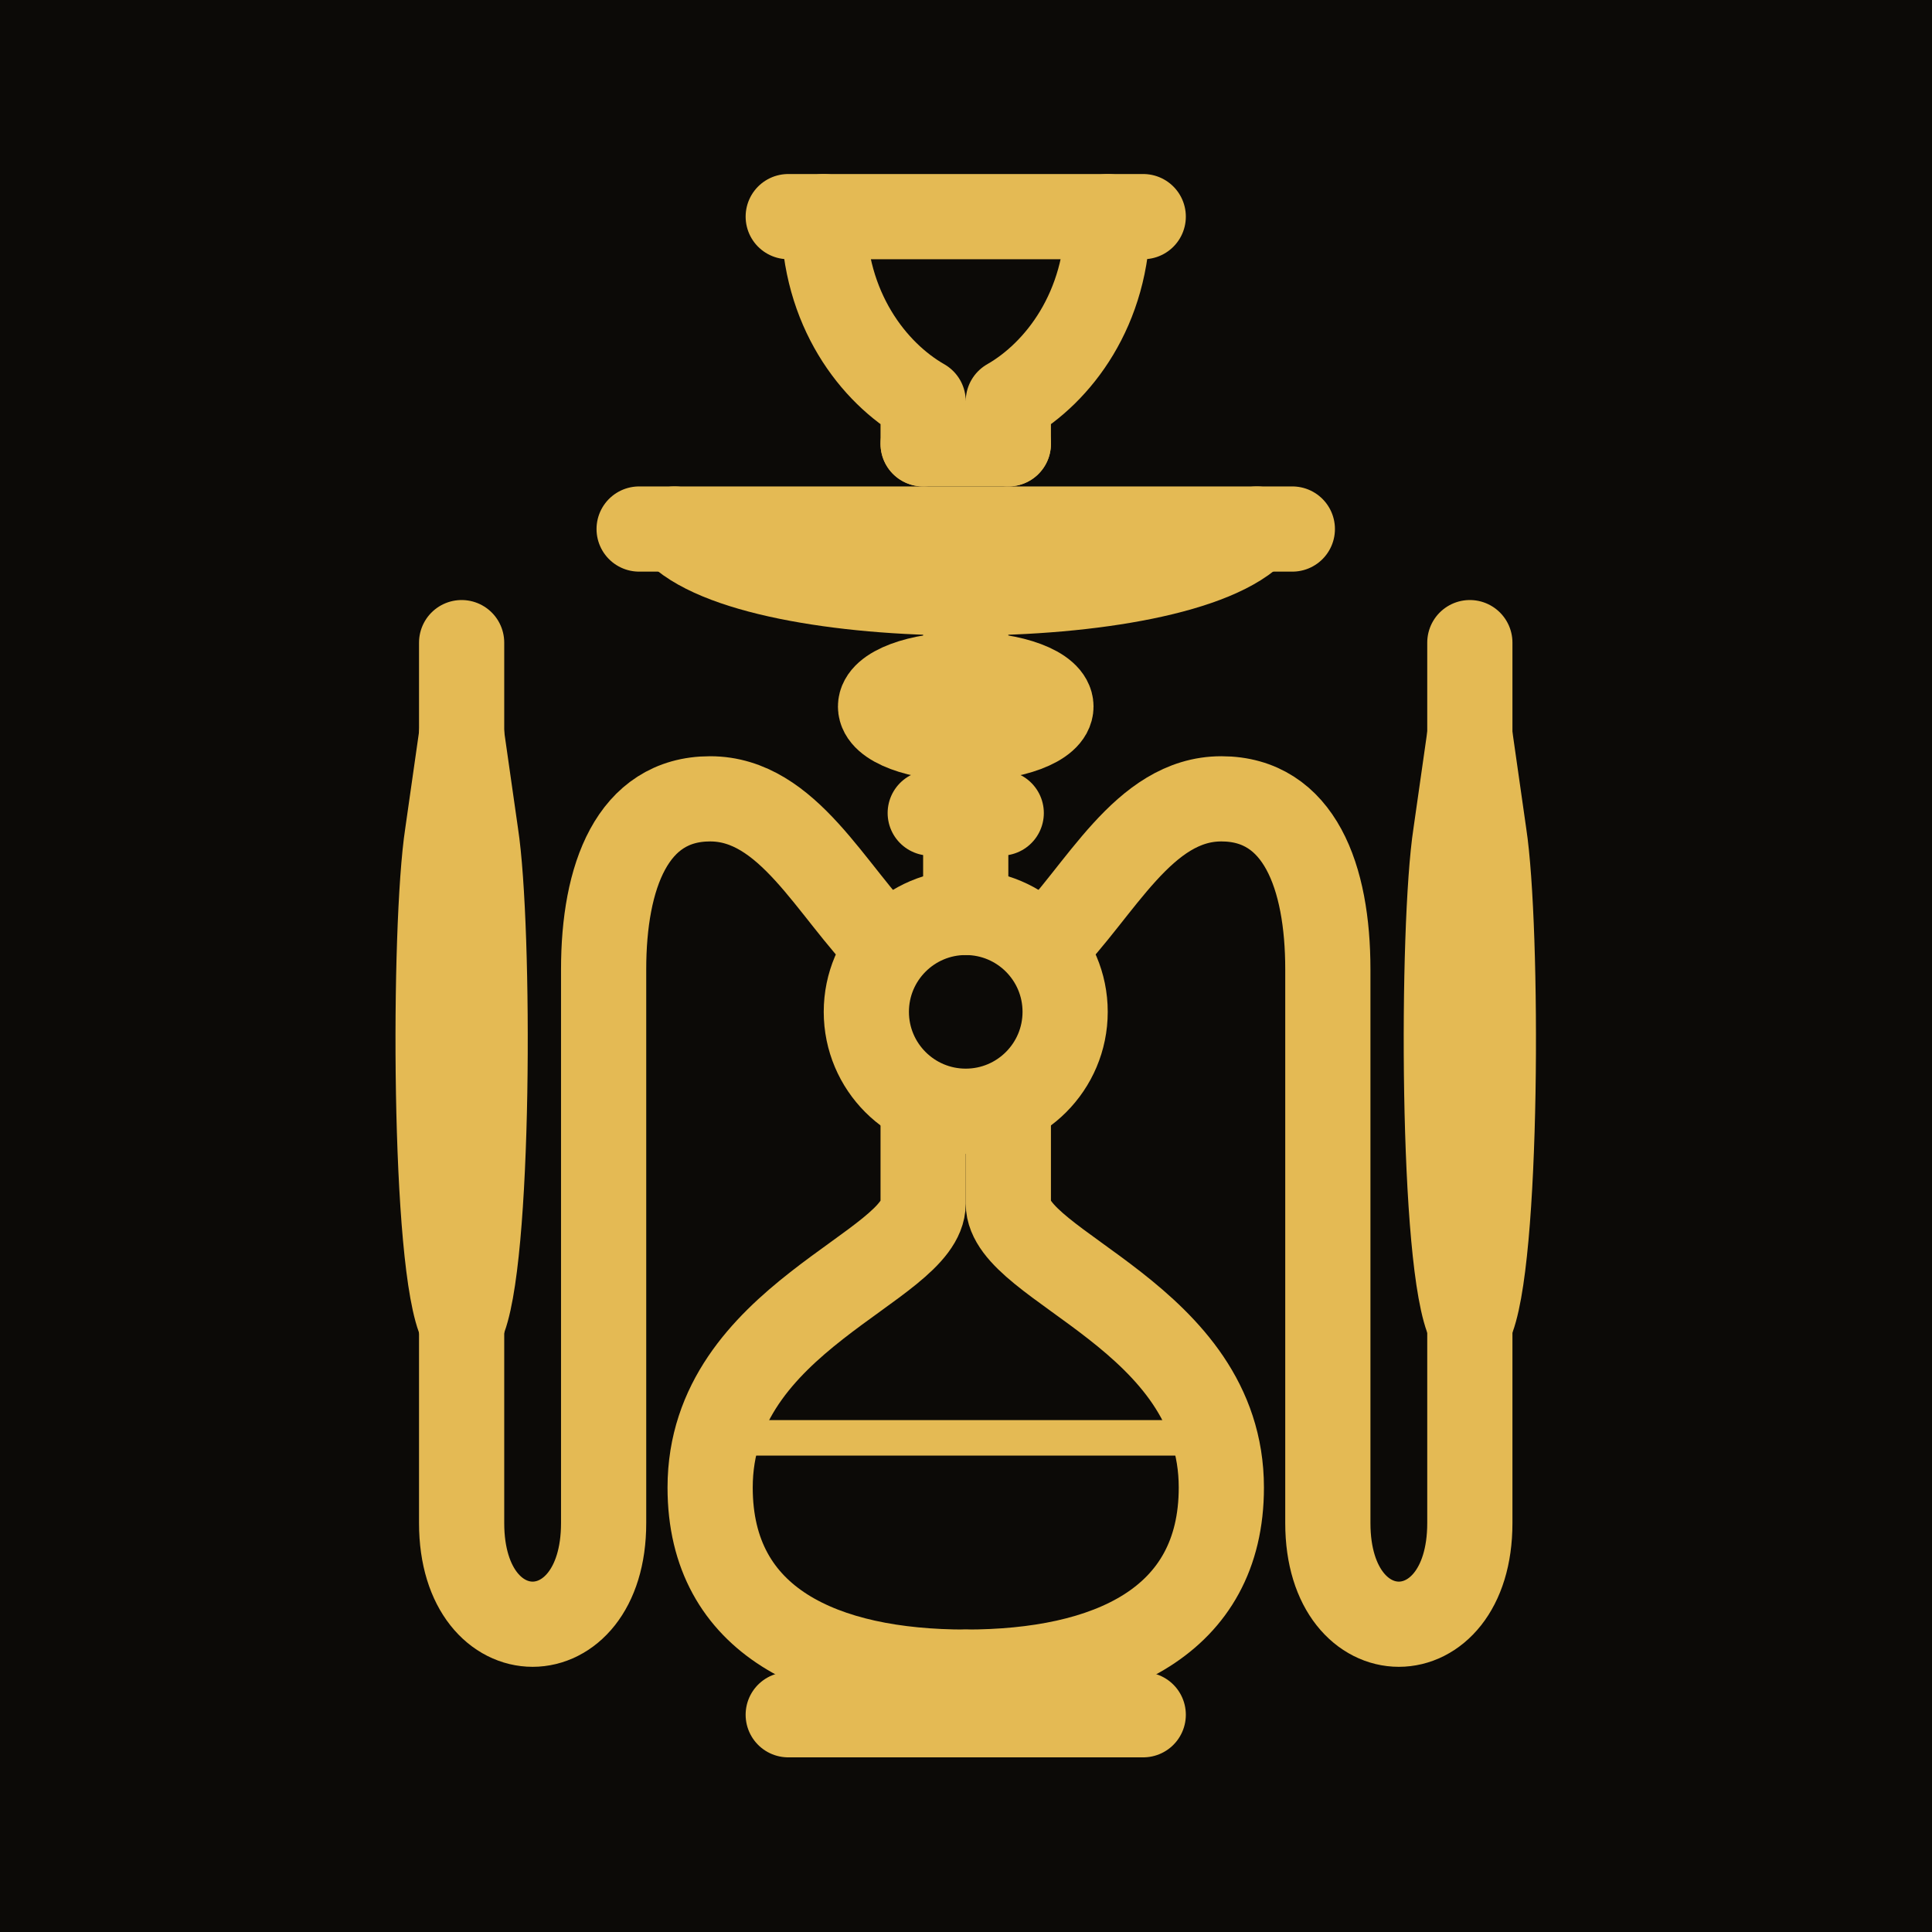
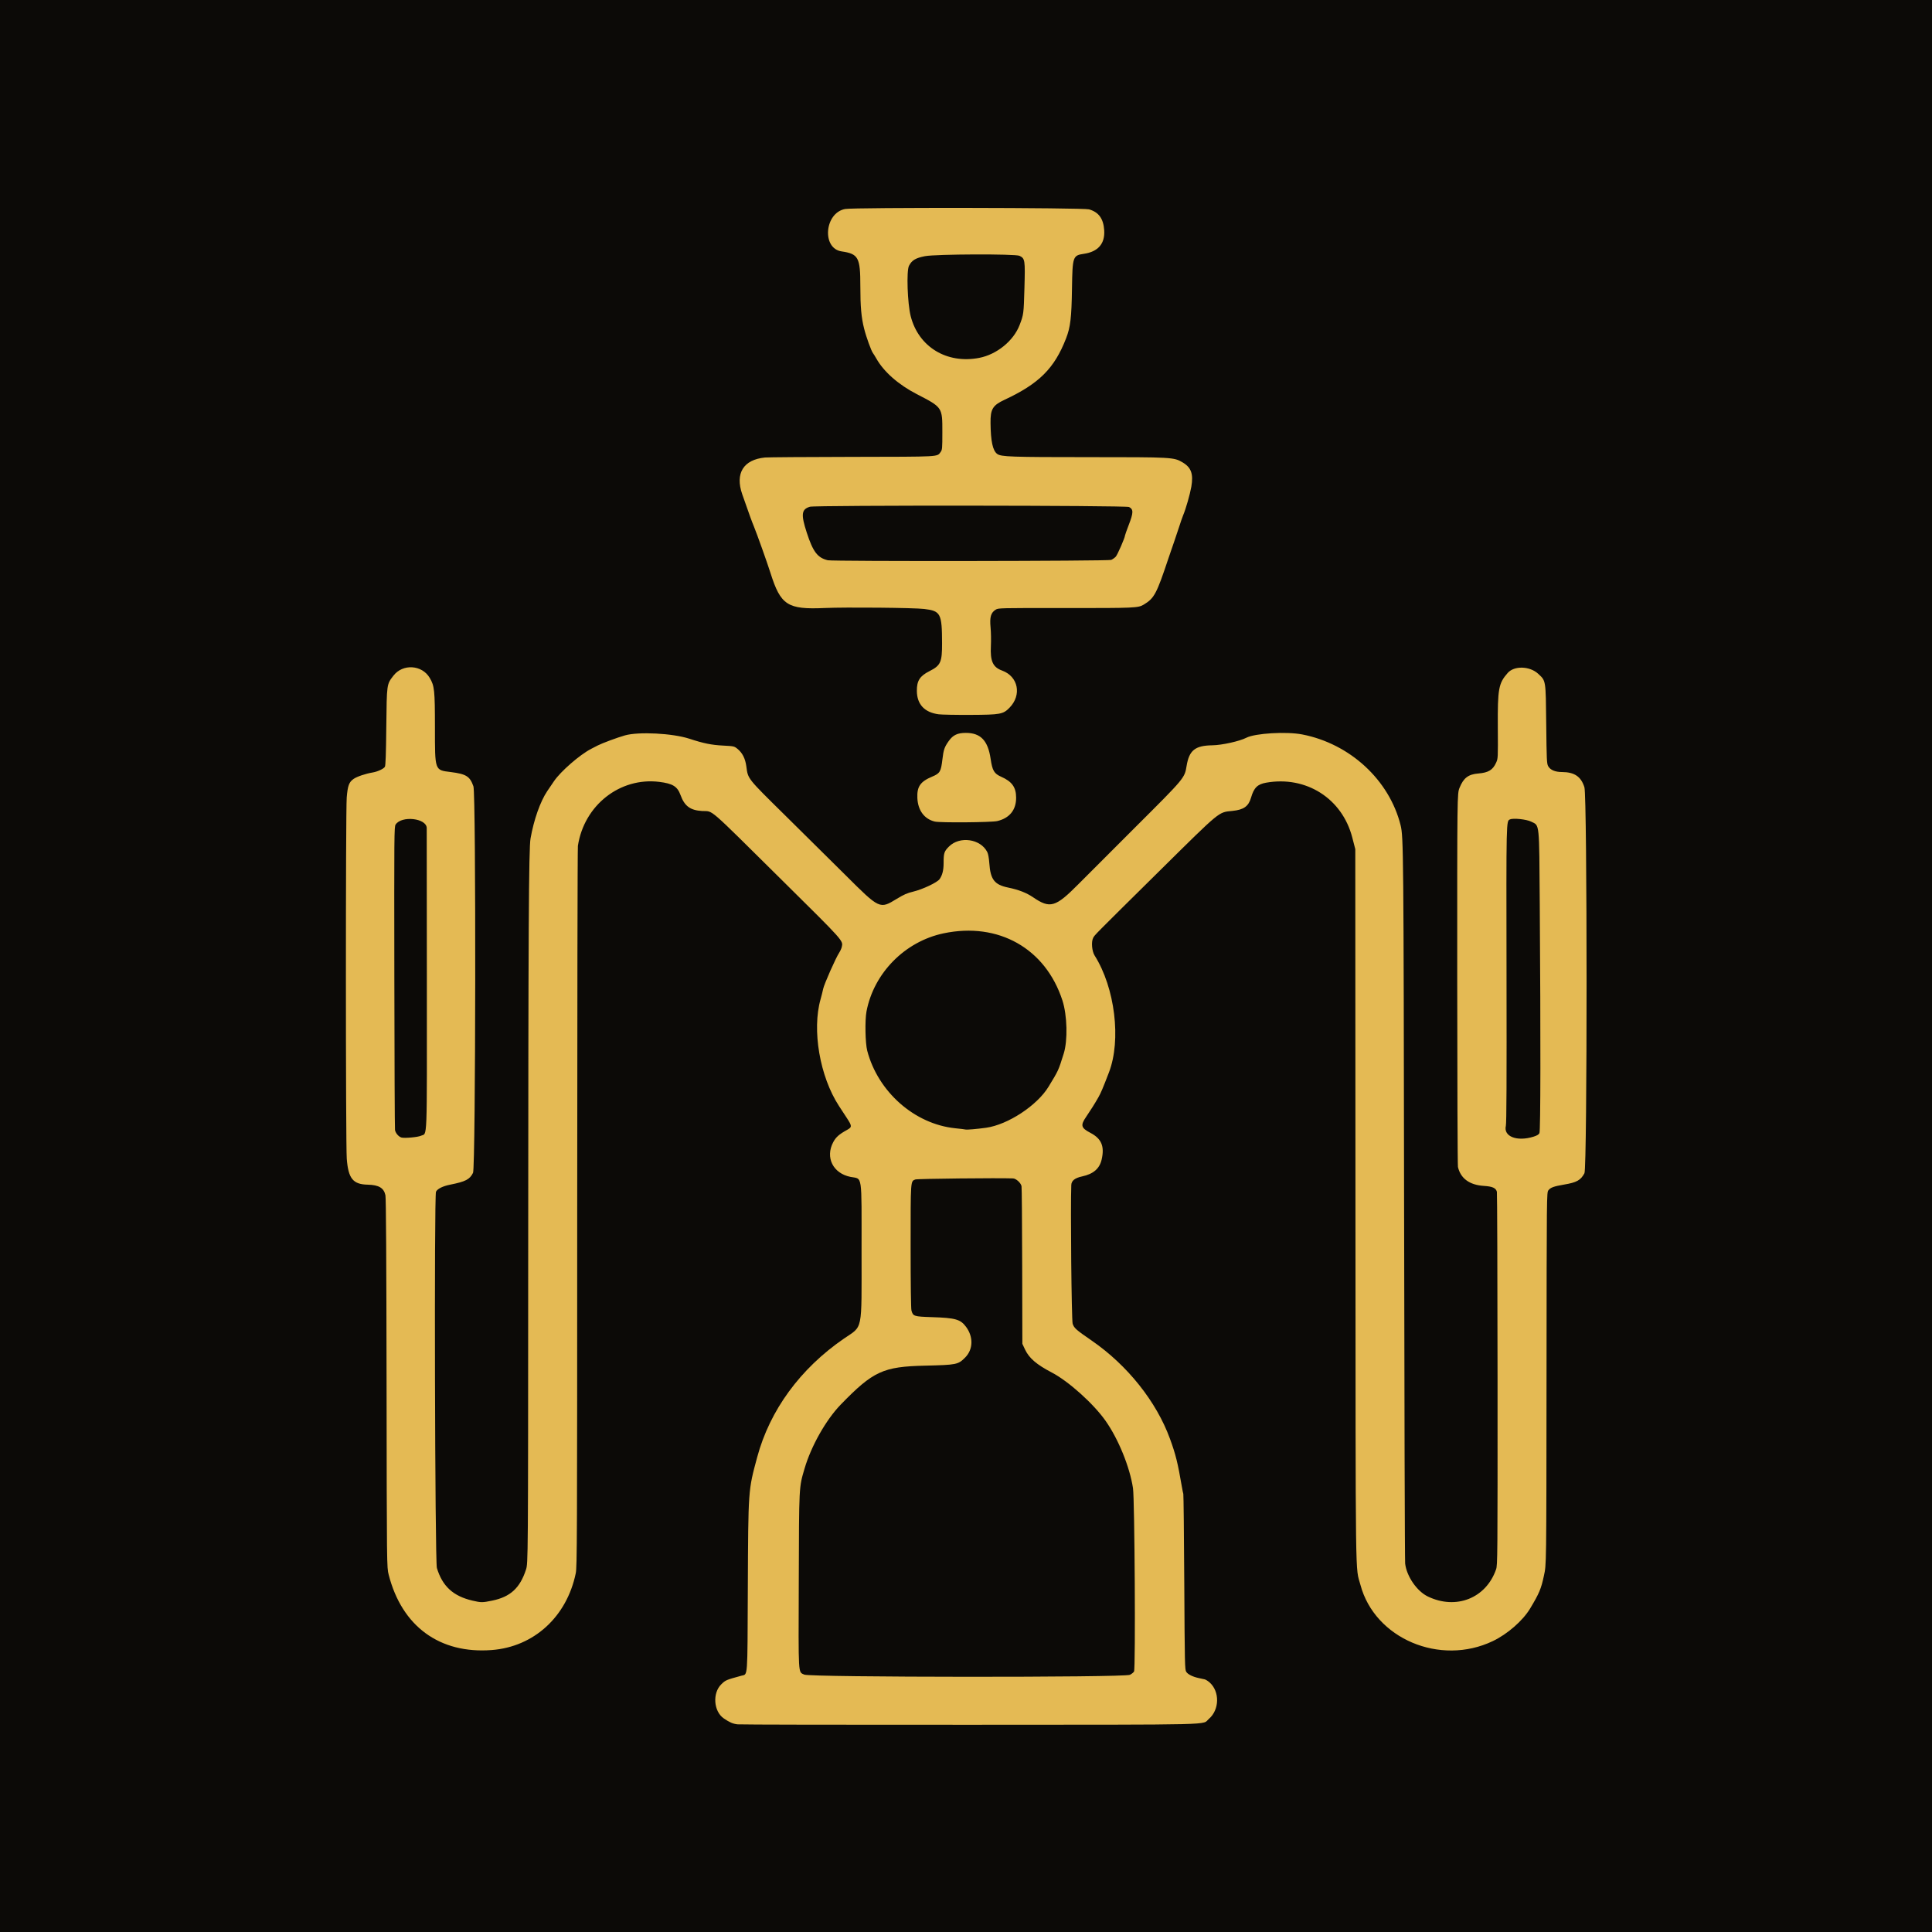
- <svg xmlns="http://www.w3.org/2000/svg" viewBox="0 0 64 64" color="#e4ba54">
+ <svg xmlns="http://www.w3.org/2000/svg" viewBox="0 0 64 64">
  <rect width="64" height="64" fill="#0c0a07" />
-   <g transform="translate(12.94 6) scale(0.1176) translate(-38.0 -30.0)">
-     <g fill="none" stroke="currentColor" stroke-width="24" stroke-linecap="round" stroke-linejoin="round">
-       <path d="M150 40 H250" />
-       <path d="M160 40 C160 66 174 84 188 92 V104 M240 40 C240 66 226 84 212 92 V104" />
-       <path d="M188 104 H212" />
-       <path d="M108 128 H292" />
-       <path d="M118 128 C140 152 260 152 282 128" />
-       <path d="M200 146 V236" />
-       <ellipse cx="200" cy="178" rx="24" ry="9" />
-       <path d="M190 208 H210" />
-       <circle cx="200" cy="264" r="28" />
-       <path d="M178 246 C162 230 150 204 128 204 C106 204 98 226 98 252 V408 C98 446 58 446 58 408 V352" />
-       <path d="M 222 246 C 238 230 250 204 272 204 C 294 204 302 226 302 252 V 408 C 302 446 342 446 342 408 V 352" />
-       <path d="M58 352 C50 336 50 240 54 214 L58 186 L62 214 C66 240 66 336 58 352 Z" />
-       <path d="M 342 352 C 350 336 350 240 346 214 L 342 186 L 338 214 C 334 240 334 336 342 352 Z" />
-       <path d="M58 186 V160" />
-       <path d="M342 186 V160" />
-       <path d="M188 292 V318 C188 336 128 350 128 398 C128 436 160 450 200 450" />
-       <path d="M 212 292 V 318 C 212 336 272 350 272 398 C 272 436 240 450 200 450" />
-       <path d="M134 384 H266" stroke-width="10" />
-       <path d="M150 462 H250" />
-     </g>
+   <g transform="translate(10.59 6) scale(0.10924) translate(-66.8 -23.8)">
+     <path fill="#e4ba54" fill-rule="evenodd" d="M193.50,491.77C192.08,491.60 191.11,491.18 189.34,489.97C186.25,487.86 185.85,482.29 188.59,479.62C189.91,478.34 190.00,478.31 194.69,477.02C196.66,476.48 196.51,478.51 196.63,450.59C196.77,420.33 196.73,420.92 199.47,410.75C203.31,396.50 212.52,383.91 225.77,374.80C231.61,370.78 231.12,373.18 231.12,348.48C231.12,324.22 231.46,326.50 227.77,325.76C222.45,324.69 220.06,319.87 222.53,315.22C223.35,313.69 224.30,312.85 226.74,311.50C228.27,310.65 228.26,310.35 226.60,307.82C225.81,306.61 224.76,305.00 224.26,304.24C218.46,295.34 216.03,281.22 218.70,271.85C218.97,270.90 219.32,269.50 219.48,268.73C219.78,267.29 223.32,259.30 224.35,257.75C224.67,257.26 225.01,256.50 225.11,256.07C225.55,254.08 226.00,254.59 206.94,235.73C183.85,212.88 186.32,215.02 182.77,214.81C179.16,214.59 177.44,213.32 176.22,209.96C175.26,207.34 173.86,206.48 169.75,205.97C157.84,204.52 146.99,213.05 145.10,225.38C144.99,226.06 144.90,275.51 144.89,335.25C144.88,436.91 144.85,444.01 144.45,445.96C141.72,459.16 131.75,468.27 118.95,469.24C103.17,470.44 91.71,462.05 87.72,446.38C87.15,444.12 87.15,444.12 87.08,388.38C87.03,350.39 86.92,332.22 86.74,331.35C86.28,329.12 84.74,328.19 81.37,328.12C76.89,328.03 75.47,326.26 75.01,320.23C74.67,315.81 74.66,214.77 75.00,210.70C75.30,207.12 75.69,206.05 77.08,205.08C78.08,204.37 80.73,203.48 82.88,203.12C84.35,202.88 86.23,202.00 86.57,201.40C86.79,201.02 86.91,197.68 87.00,189.25C87.15,176.17 87.11,176.43 89.16,173.77C91.99,170.09 97.82,170.45 100.17,174.44C101.61,176.87 101.74,178.15 101.75,189.43C101.75,202.66 101.65,202.38 106.50,202.99C111.24,203.58 112.36,204.29 113.42,207.33C114.23,209.63 114.11,322.91 113.30,324.53C112.30,326.54 111.05,327.18 106.40,328.11C104.13,328.56 102.53,329.35 102.07,330.25C101.49,331.39 101.75,442.42 102.34,444.36C104.02,449.90 107.28,452.89 113.12,454.25C115.78,454.87 116.12,454.87 119.12,454.25C124.61,453.12 127.53,450.45 129.35,444.87C130.00,442.89 130.00,442.89 130.03,349.13C130.07,250.67 130.20,226.11 130.74,223.12C131.76,217.38 133.69,211.93 135.81,208.77C136.26,208.10 137.17,206.76 137.84,205.78C139.88,202.77 145.65,197.76 149.12,195.96C149.54,195.75 150.44,195.28 151.12,194.93C152.53,194.21 157.11,192.51 159.35,191.88C163.52,190.70 173.81,191.23 178.88,192.88C183.23,194.31 185.61,194.79 189.18,194.97C192.37,195.14 192.51,195.17 193.43,195.91C194.99,197.16 195.86,198.87 196.19,201.34C196.69,205.12 196.41,204.76 207.92,216.11C213.65,221.76 221.88,229.91 226.22,234.22C236.65,244.62 236.62,244.60 241.80,241.44C243.98,240.12 244.92,239.70 246.80,239.25C249.63,238.57 254.06,236.48 254.77,235.48C255.62,234.28 256.00,232.78 256.00,230.62C256.00,227.56 256.16,227.05 257.63,225.58C260.89,222.33 267.20,223.23 269.24,227.25C269.52,227.81 269.74,229.02 269.86,230.62C270.20,235.58 271.42,237.17 275.56,238.02C278.76,238.68 281.14,239.61 283.12,240.96C288.30,244.49 289.91,244.02 296.88,236.99C299.21,234.63 307.06,226.78 314.32,219.54C329.10,204.80 329.08,204.83 329.68,201.17C330.46,196.39 332.25,194.96 337.50,194.88C340.39,194.84 345.79,193.64 347.81,192.59C350.47,191.22 359.97,190.66 364.75,191.59C379.23,194.40 391.15,205.40 394.58,219.12C395.45,222.63 395.49,226.89 395.64,334.75C395.72,393.39 395.86,442.11 395.96,443.00C396.40,446.86 399.50,451.38 402.82,452.99C411.40,457.14 420.50,453.53 423.53,444.77C423.98,443.47 424.00,441.54 423.98,387.15C423.96,356.20 423.87,330.60 423.78,330.27C423.46,329.11 422.46,328.66 419.81,328.49C415.48,328.21 412.78,326.24 411.97,322.75C411.86,322.27 411.76,296.60 411.75,265.71C411.74,209.55 411.74,209.55 412.46,207.76C413.66,204.78 415.12,203.67 418.15,203.43C421.21,203.18 422.54,202.37 423.54,200.16C424.12,198.88 424.12,198.85 424.06,189.38C423.99,177.70 424.28,176.10 427.06,172.94C429.04,170.69 433.76,170.83 436.32,173.21C438.67,175.40 438.59,174.93 438.74,188.50C438.86,199.35 438.91,200.45 439.33,201.21C439.96,202.35 441.44,202.99 443.52,202.99C447.30,203.01 449.30,204.36 450.32,207.61C451.19,210.38 451.20,323.02 450.33,324.65C449.18,326.79 447.99,327.45 444.10,328.10C441.05,328.62 440.02,328.99 439.40,329.83C438.88,330.54 438.88,330.54 438.83,386.21C438.78,445.16 438.80,443.10 438.03,446.75C437.19,450.69 436.62,452.05 433.85,456.66C431.63,460.35 426.98,464.41 422.54,466.53C406.54,474.17 386.75,465.77 382.41,449.50C380.82,443.55 380.95,453.24 380.89,334.38L380.84,226.38L379.92,222.82C376.85,211.00 365.94,204.07 353.80,206.22C351.17,206.69 350.10,207.75 349.23,210.75C348.46,213.40 347.02,214.43 343.57,214.78C339.27,215.22 340.23,214.43 321.44,233.00C301.14,253.06 301.84,252.36 301.34,253.31C300.73,254.50 300.97,257.32 301.80,258.64C307.97,268.41 309.91,284.25 306.14,294.07C304.27,298.94 303.69,300.30 302.93,301.64C301.90,303.46 300.51,305.66 299.24,307.52C297.45,310.12 297.65,310.90 300.51,312.40C303.89,314.17 304.86,316.50 303.91,320.56C303.27,323.27 301.40,324.88 298.02,325.61C295.81,326.08 294.78,326.90 294.72,328.21C294.45,334.47 294.79,369.24 295.13,370.28C295.58,371.62 296.14,372.12 300.88,375.38C311.74,382.86 320.55,393.91 324.66,405.22C326.40,410.00 327.00,412.44 328.28,419.88C328.42,420.70 328.60,421.60 328.69,421.88C328.77,422.15 328.90,434.25 328.98,448.76C329.12,473.80 329.15,475.18 329.58,475.85C330.10,476.63 331.52,477.34 333.38,477.74C334.06,477.88 334.88,478.06 335.18,478.13C335.49,478.20 336.14,478.61 336.64,479.04C339.78,481.81 339.68,487.34 336.44,490.12C334.21,492.03 340.89,491.86 263.75,491.90C225.87,491.92 194.26,491.86 193.50,491.77ZM312.50,476.75C313.04,476.47 313.61,476.02 313.75,475.74C314.24,474.83 313.94,423.54 313.43,420.16C312.46,413.74 309.01,405.27 305.12,399.74C301.47,394.55 293.88,387.73 288.82,385.09C284.19,382.67 281.94,380.74 280.70,378.12L279.88,376.38L279.83,352.88C279.80,339.96 279.72,329.02 279.63,328.59C279.45,327.60 277.99,326.26 277.05,326.22C272.71,326.05 247.99,326.31 247.43,326.54C245.96,327.13 246.00,326.52 246.00,346.80C246.00,358.41 246.10,365.71 246.25,366.28C246.74,368.03 246.98,368.11 252.46,368.29C259.62,368.52 261.11,368.95 262.80,371.22C265.08,374.29 264.97,378.08 262.53,380.54C260.39,382.69 259.97,382.77 250.38,383.00C237.64,383.29 234.64,384.68 224.82,394.79C220.36,399.38 215.84,407.37 213.84,414.19C212.12,420.06 212.17,419.11 212.08,448.38C211.98,477.77 211.86,475.74 213.74,476.69C215.41,477.53 310.86,477.59 312.50,476.75ZM434.87,313.57C435.94,313.24 436.46,312.93 436.68,312.49C437.03,311.80 437.07,283.76 436.78,243.25C436.60,217.71 436.77,219.32 434.17,218.03C432.74,217.32 428.77,216.90 427.77,217.35C426.60,217.88 426.62,216.79 426.70,264.10C426.76,297.15 426.70,309.40 426.50,310.27C425.72,313.51 429.84,315.13 434.87,313.57ZM97.49,313.29C99.49,312.33 99.32,316.85 99.30,265.80C99.29,240.81 99.27,220.18 99.26,219.95C99.17,216.97 91.64,216.14 89.83,218.91C89.39,219.57 89.38,221.61 89.44,265.11C89.47,290.15 89.56,311.03 89.64,311.53C89.79,312.48 90.76,313.60 91.62,313.83C92.59,314.08 96.61,313.71 97.49,313.29ZM268.88,310.86C275.50,309.93 284.34,304.12 287.81,298.43C290.87,293.40 290.78,293.60 292.42,288.38C293.68,284.37 293.49,276.76 292.03,272.25C286.91,256.48 272.63,248.41 256.00,251.90C244.27,254.36 234.82,263.94 232.61,275.62C232.11,278.30 232.24,285.21 232.84,287.50C236.11,299.98 247.17,309.73 259.50,311.01C261.08,311.17 262.49,311.34 262.62,311.39C263.00,311.51 266.08,311.25 268.88,310.86ZM253.33,218.01C250.15,217.25 248.20,214.61 248.04,210.85C247.89,207.39 248.95,205.88 252.55,204.37C254.90,203.39 255.20,202.87 255.64,199.13C255.98,196.20 256.26,195.41 257.59,193.54C258.87,191.76 260.21,191.12 262.75,191.12C267.24,191.12 269.45,193.45 270.26,199.00C270.78,202.56 271.32,203.48 273.48,204.43C276.74,205.87 277.99,207.62 277.99,210.77C278.01,214.49 275.98,216.99 272.25,217.86C270.49,218.27 254.95,218.40 253.33,218.01ZM254.50,185.48C250.21,184.92 247.92,182.46 247.89,178.40C247.86,175.31 248.78,173.87 251.74,172.38C255.11,170.67 255.55,169.69 255.53,163.91C255.51,154.90 255.11,154.14 250.12,153.54C247.04,153.16 226.30,152.97 219.92,153.25C208.66,153.75 206.59,152.41 203.50,142.62C202.53,139.56 199.41,130.80 198.47,128.51C197.77,126.81 197.30,125.52 194.94,118.77C192.72,112.40 195.29,108.25 201.85,107.61C202.69,107.53 214.57,107.44 228.25,107.42C255.44,107.37 253.97,107.45 255.10,105.93C255.58,105.27 255.62,104.89 255.62,99.93C255.63,92.35 255.68,92.43 247.86,88.39C242.32,85.53 237.90,81.65 235.63,77.65C235.21,76.92 234.75,76.17 234.59,75.97C234.09,75.37 232.54,71.10 231.90,68.54C231.04,65.16 230.75,61.86 230.75,55.61C230.75,46.94 230.17,45.86 225.07,45.11C218.98,44.22 219.89,33.39 226.15,32.25C228.97,31.74 298.32,31.84 300.10,32.36C303.04,33.21 304.46,35.17 304.70,38.68C304.97,42.77 302.85,45.22 298.49,45.85C295.20,46.33 295.08,46.70 294.93,56.25C294.80,65.23 294.46,68.09 293.13,71.50C289.60,80.59 284.97,85.21 274.45,90.12C270.89,91.78 270.18,92.95 270.23,97.13C270.29,102.73 270.90,105.54 272.27,106.54C273.44,107.39 276.51,107.50 299.87,107.50C325.36,107.50 325.80,107.53 328.42,109.06C331.08,110.61 331.79,112.57 331.12,116.48C330.71,118.80 329.44,123.25 328.64,125.12C328.41,125.67 327.82,127.36 327.34,128.88C326.85,130.39 326.23,132.24 325.96,133.00C325.68,133.76 324.89,136.06 324.20,138.12C320.58,148.98 319.90,150.27 316.72,152.20C315.02,153.24 314.00,153.28 292.88,153.26C272.88,153.24 272.61,153.25 271.80,153.75C270.33,154.66 269.94,155.99 270.24,159.14C270.38,160.61 270.42,163.12 270.34,164.72C270.10,169.38 270.93,171.20 273.76,172.23C278.63,174.01 279.76,179.60 276.01,183.46C274.06,185.47 273.25,185.62 264.12,185.66C259.73,185.68 255.39,185.60 254.50,185.48ZM306.82,138.66C307.26,138.47 307.88,138.03 308.20,137.69C308.72,137.13 311.00,131.90 311.00,131.28C311.00,131.14 311.51,129.71 312.12,128.11C313.59,124.33 313.60,123.33 312.23,122.62C311.29,122.13 217.08,122.06 215.46,122.54C212.88,123.31 212.70,124.84 214.50,130.38C216.41,136.24 217.76,138.01 220.88,138.77C222.41,139.14 305.94,139.03 306.82,138.66ZM266.79,77.40C272.13,76.37 277.21,72.23 279.05,67.43C280.27,64.23 280.29,64.10 280.51,56.25C280.75,47.66 280.69,47.28 279.02,46.45C277.78,45.83 253.51,45.92 250.33,46.56C247.46,47.13 246.37,47.80 245.50,49.48C244.70,51.02 245.04,60.90 246.02,64.75C248.40,74.08 256.96,79.29 266.79,77.40Z" />
  </g>
</svg>
